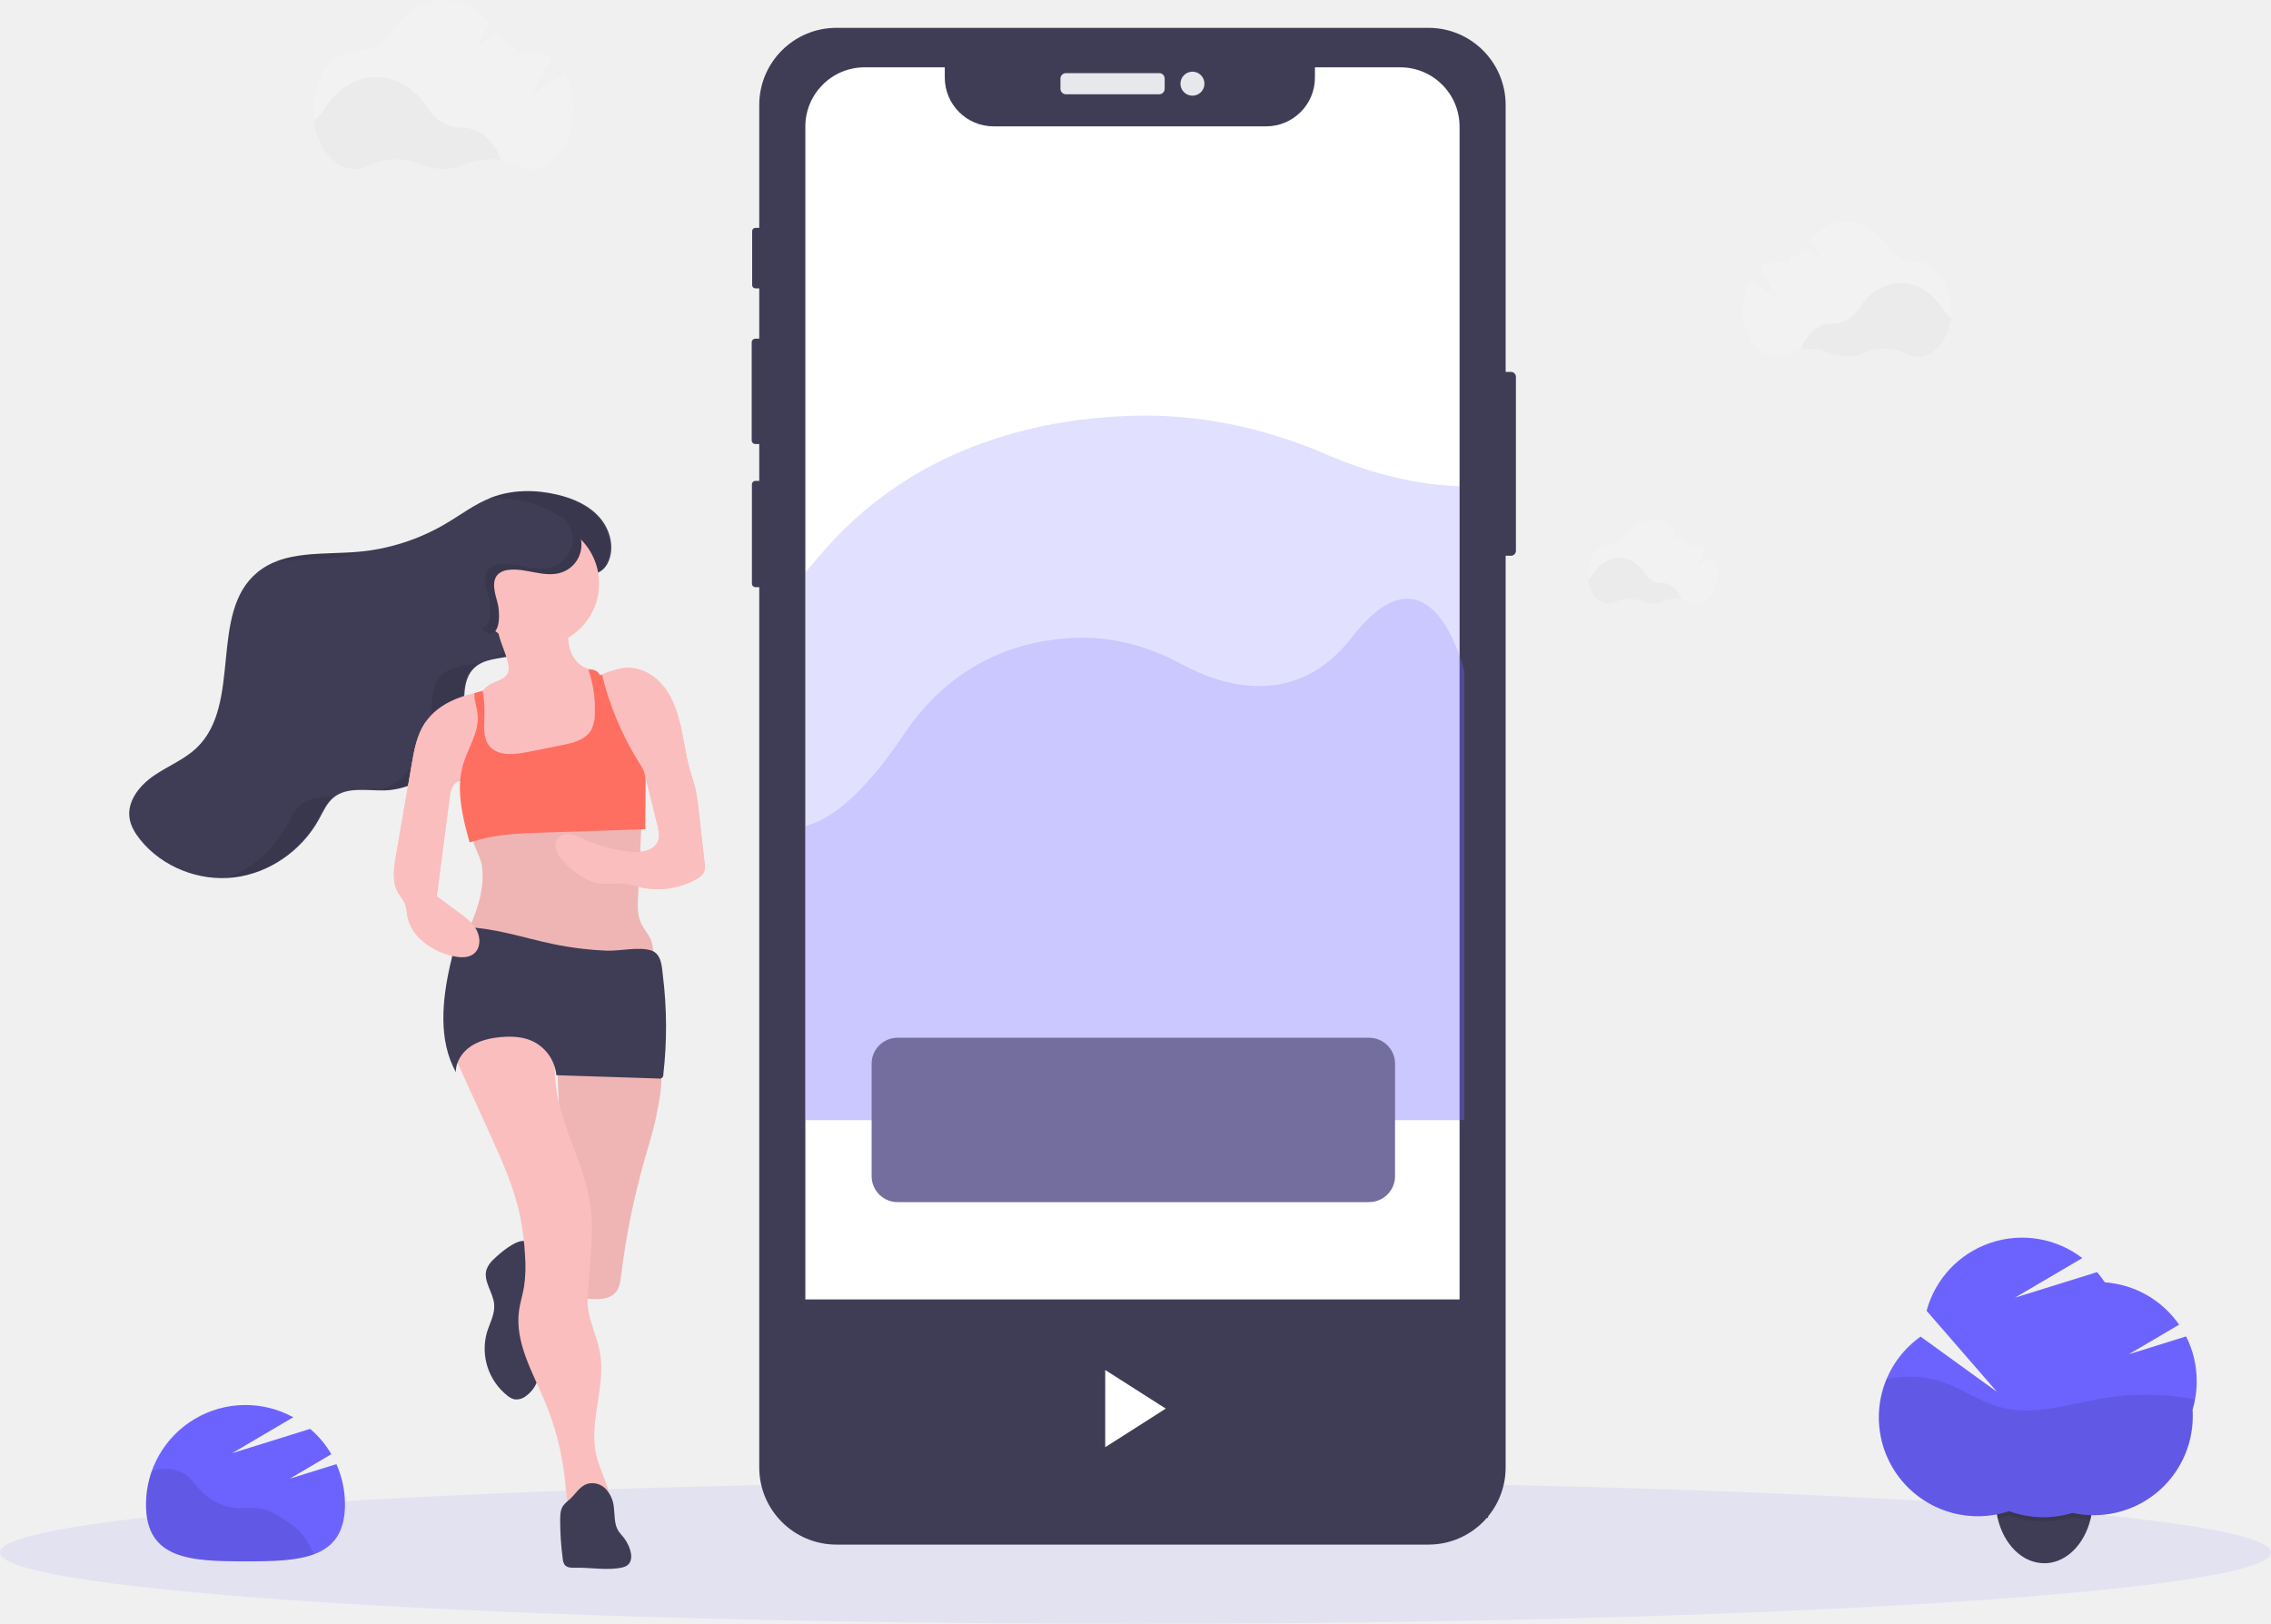
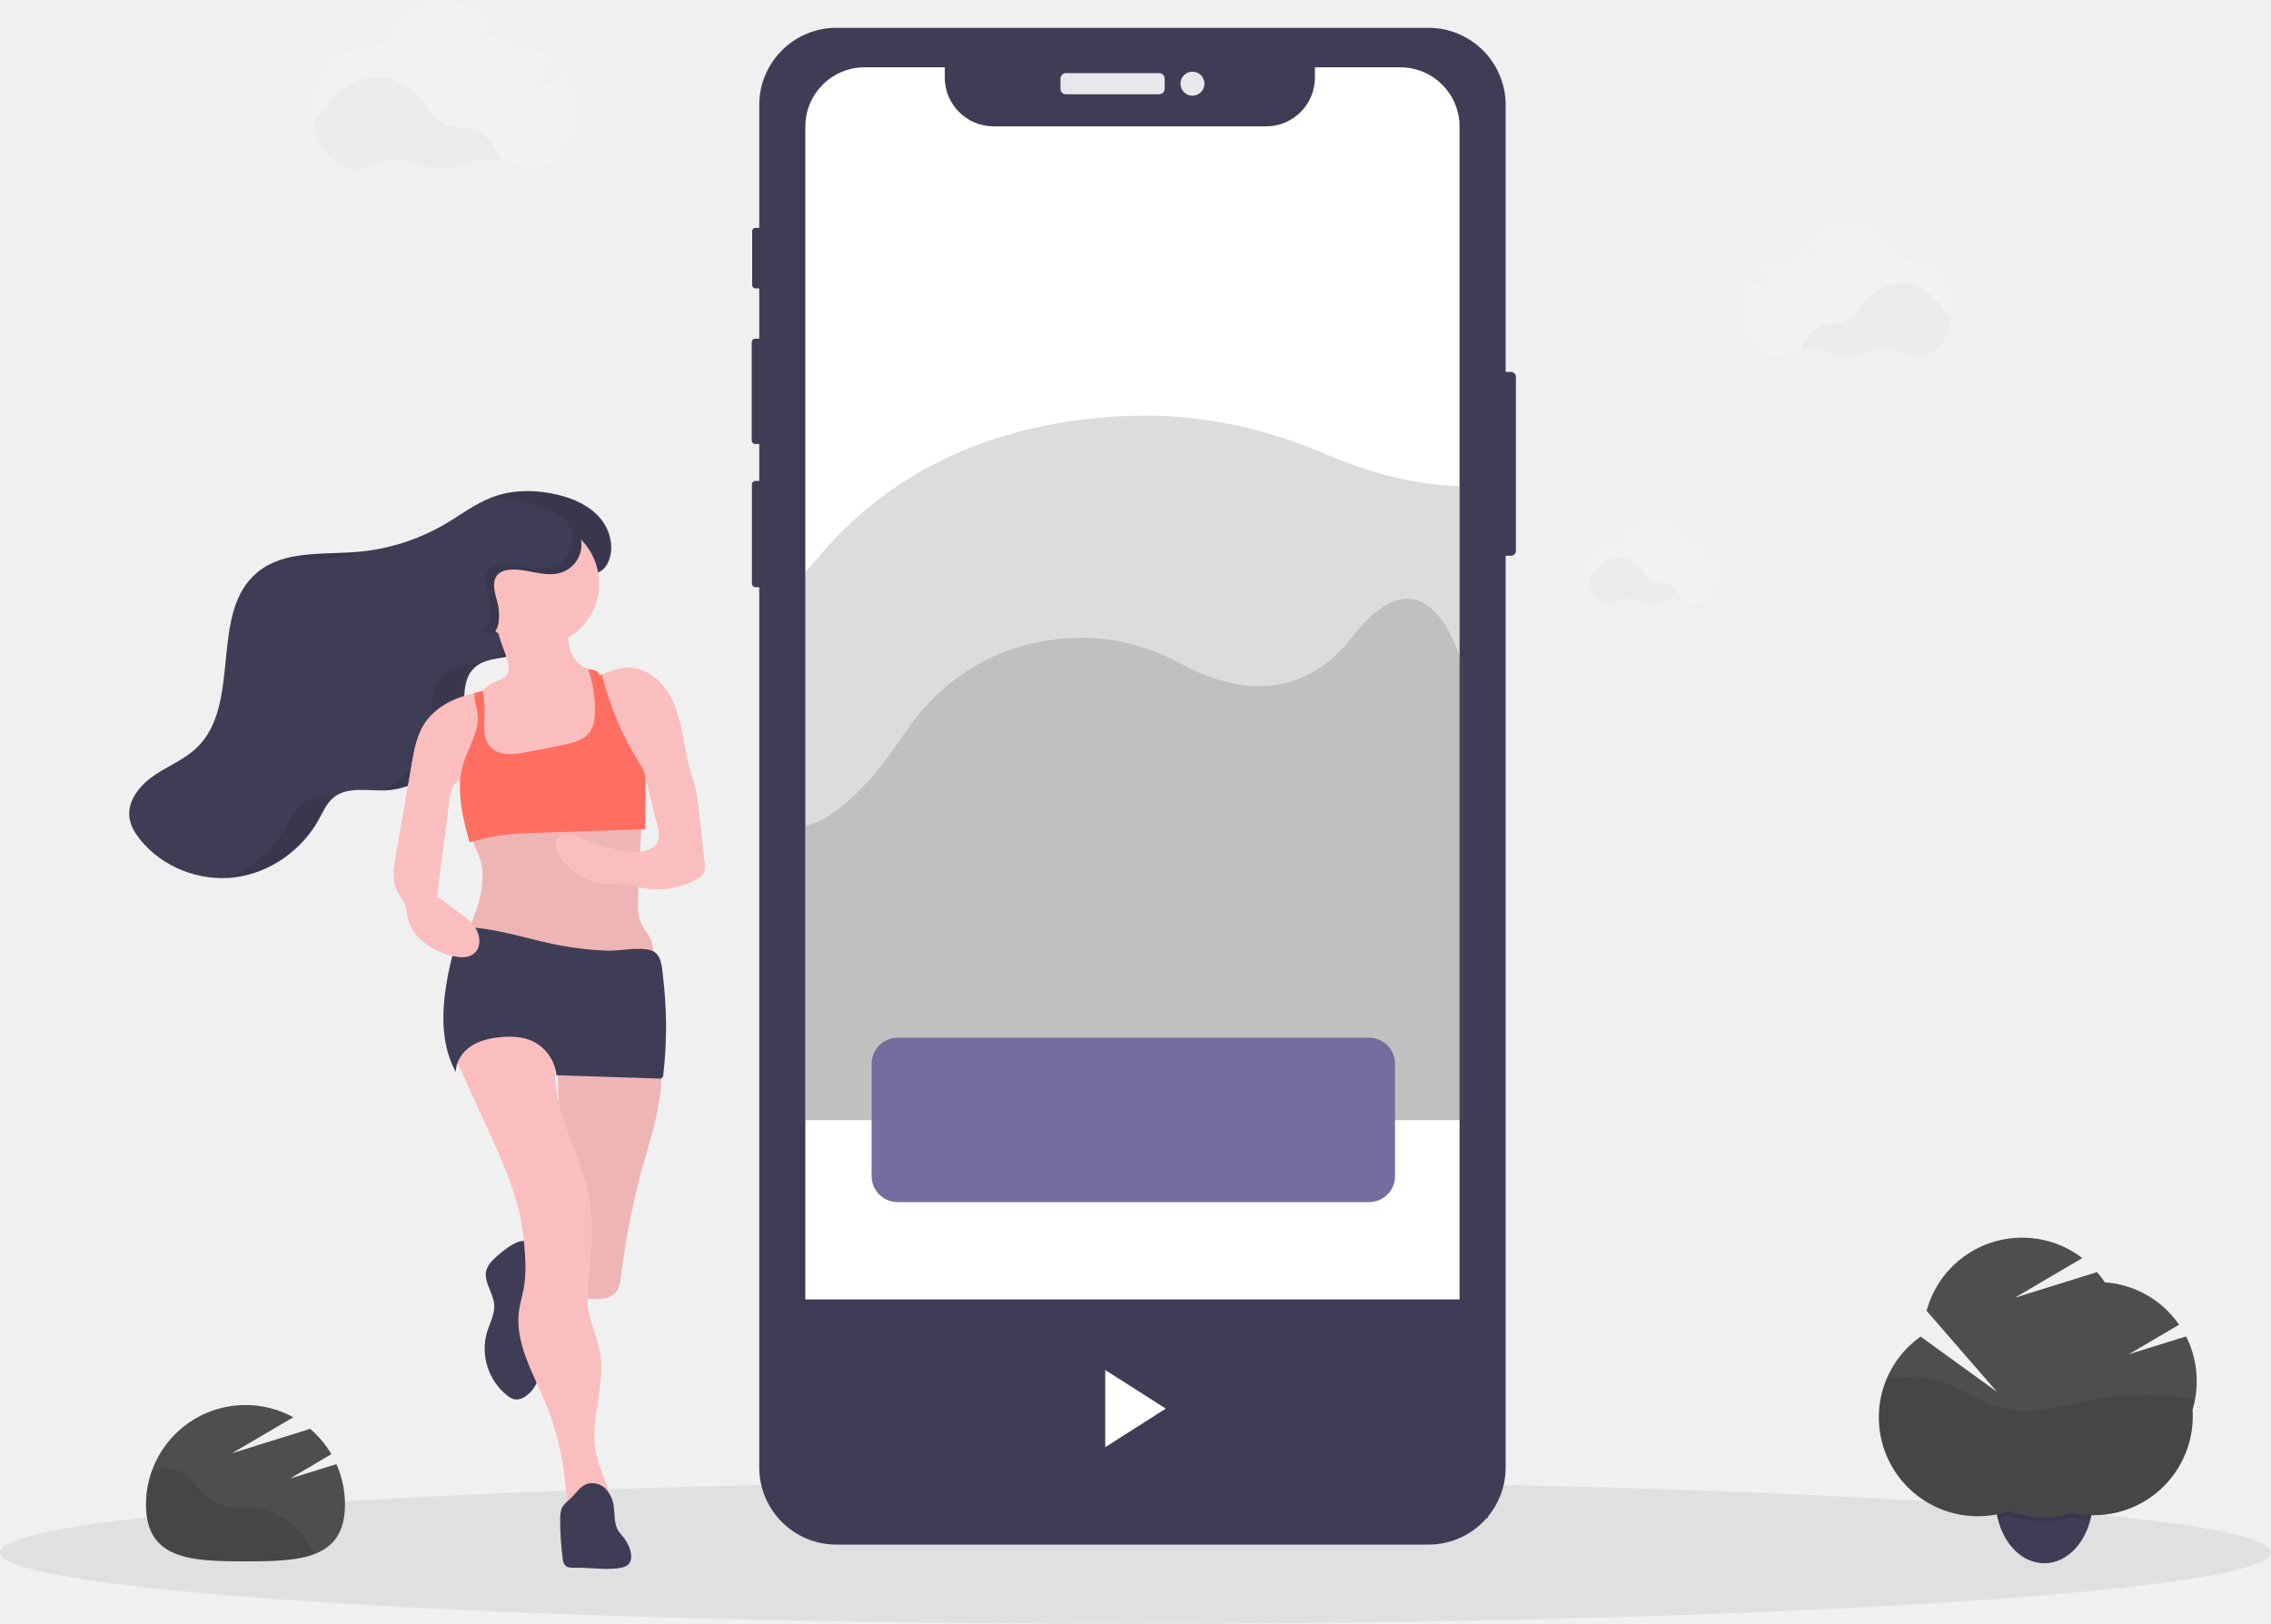
<svg xmlns="http://www.w3.org/2000/svg" id="f283e205-2e6f-4b06-98b6-549633ff931e" data-name="Layer 1" width="1050" height="750.87" viewBox="0 0 1050 750.87">
-   <ellipse cx="525" cy="717.87" rx="525" ry="33" fill="#6c63ff" opacity="0.1" />
+   <ellipse cx="525" cy="717.87" rx="525" ry="33" fill="#4e4e4e" opacity="0.1" />
  <path d="M1042.65,768a37,37,0,0,1-.8,7.76c-.1.48-.21,1-.32,1.41-2.84,11.39-10.85,19.72-20.41,20.25-.32,0-.64,0-1,0-10.11,0-18.66-8.72-21.48-20.73-.08-.32-.15-.64-.22-1a37,37,0,0,1-.8-7.76c0-16.27,10.07-29.45,22.5-29.45S1042.65,751.75,1042.65,768Z" transform="translate(-75 -74.57)" fill="#3f3d56" />
  <path d="M1042.65,768a37,37,0,0,1-.8,7.76c-.1.48-.21,1-.32,1.41-.34,0-.67,0-1,0a45.76,45.76,0,0,1-7.36-1,44.92,44.92,0,0,1-6.56,1.5,45.87,45.87,0,0,1-5.14.48l-1.74,0a46.41,46.41,0,0,1-6.16-.41,45.17,45.17,0,0,1-9.67-2.4,45.56,45.56,0,0,1-5.22,1.4c-.08-.32-.15-.64-.22-1a37,37,0,0,1-.8-7.76c0-16.27,10.07-29.45,22.5-29.45S1042.65,751.75,1042.65,768Z" transform="translate(-75 -74.57)" opacity="0.1" />
-   <path d="M1090.65,713.15a45.53,45.53,0,0,0-4.9-20.6l-26.46,8.23,23.23-13.66a45.71,45.71,0,0,0-34.36-19.59,46.74,46.74,0,0,0-3.57-4.72l-38,11.83,31.17-18.32a45.74,45.74,0,0,0-72,24.38l32.55,37.48L963,692.63a45.74,45.74,0,0,0,40.93,80.71,46,46,0,0,0,29.28.8,45.74,45.74,0,0,0,55.62-44.65c0-1,0-2-.1-3A45.69,45.69,0,0,0,1090.65,713.15Z" transform="translate(-75 -74.57)" fill="#6c63ff" />
+   <path d="M1090.65,713.15a45.53,45.53,0,0,0-4.9-20.6l-26.46,8.23,23.23-13.66a45.71,45.71,0,0,0-34.36-19.59,46.74,46.74,0,0,0-3.57-4.72l-38,11.83,31.17-18.32a45.74,45.74,0,0,0-72,24.38l32.55,37.48L963,692.63a45.74,45.74,0,0,0,40.93,80.71,46,46,0,0,0,29.28.8,45.74,45.74,0,0,0,55.62-44.65c0-1,0-2-.1-3A45.69,45.69,0,0,0,1090.65,713.15Z" transform="translate(-75 -74.57)" fill="#4e4e4e" />
  <path d="M1089.86,721.64a121.66,121.66,0,0,0-42.34-.54c-15.89,2.63-32.13,8.41-47.67,4.18-9.12-2.48-17-8.22-25.91-11.4a49.09,49.09,0,0,0-26.75-1.61,45.76,45.76,0,0,0,56.69,61.07,46,46,0,0,0,29.28.8,45.74,45.74,0,0,0,55.62-44.65c0-1,0-2-.1-3A45.19,45.19,0,0,0,1089.86,721.64Z" transform="translate(-75 -74.57)" opacity="0.1" />
  <rect x="690.58" y="171.97" width="10.31" height="85.02" rx="2.29" fill="#3f3d56" />
  <rect x="347.76" y="105.36" width="5.79" height="27.99" rx="1.5" fill="#3f3d56" />
  <rect x="347.55" y="156.61" width="6.52" height="48.72" rx="1.69" fill="#3f3d56" />
  <rect x="347.65" y="222.37" width="6.21" height="49.14" rx="1.61" fill="#3f3d56" />
  <rect x="351.04" y="12.87" width="345.1" height="701.37" rx="35.69" fill="#3f3d56" />
  <rect x="490.3" y="33.81" width="48.19" height="9.79" rx="2.54" fill="#e6e8ec" />
  <circle cx="551.33" cy="38.7" r="5.55" fill="#e6e8ec" />
  <path d="M749.83,133.11v610a27.41,27.41,0,0,1-27.41,27.4H474.76a27.41,27.41,0,0,1-27.41-27.4v-610a27.41,27.41,0,0,1,27.41-27.41h37.06v4.76A22.58,22.58,0,0,0,534.39,133h126a22.57,22.57,0,0,0,22.57-22.57V105.7h39.51A27.41,27.41,0,0,1,749.83,133.11Z" transform="translate(-75 -74.57)" fill="#fff" />
-   <path d="M752,385V592.43h-2.17v.21H447.35V339.22q2.91-3.32,5.9-6.89c42.48-50.73,100.22-64.08,144.91-65.48,30.62-1,61.1,5.33,90.2,17.9,15.37,6.64,37.43,13.92,61.47,14.64v78.42C751.3,382,752,385,752,385Z" transform="translate(-75 -74.57)" fill="#6c63ff" opacity="0.2" />
-   <path d="M752,385V592.43H447.35V456.55c10.85-2.73,26-13.23,45.44-42.24,23.25-34.71,54.84-43.84,79.29-44.8,16.75-.66,33.43,3.64,49.35,12.25,17.91,9.67,52.43,21.33,78.66-12.52,29-37.43,44.42-6.56,49.74,8.57C751.3,382,752,385,752,385Z" transform="translate(-75 -74.57)" fill="#6c63ff" opacity="0.2" />
+   <path d="M752,385V592.43h-2.17v.21H447.35V339.22q2.91-3.32,5.9-6.89c42.48-50.73,100.22-64.08,144.91-65.48,30.62-1,61.1,5.33,90.2,17.9,15.37,6.64,37.43,13.92,61.47,14.64v78.42C751.3,382,752,385,752,385Z" transform="translate(-75 -74.57)" fill="#4e4e4e" opacity="0.2" />
+   <path d="M752,385V592.43H447.35V456.55c10.85-2.73,26-13.23,45.44-42.24,23.25-34.71,54.84-43.84,79.29-44.8,16.75-.66,33.43,3.64,49.35,12.25,17.91,9.67,52.43,21.33,78.66-12.52,29-37.43,44.42-6.56,49.74,8.57C751.3,382,752,385,752,385Z" transform="translate(-75 -74.57)" fill="#4e4e4e" opacity="0.2" />
  <rect x="403" y="479.87" width="242" height="76" rx="12" fill="#736e9e" />
-   <path d="M209.06,758.29,228.2,747a46,46,0,0,0-9.79-11.71L182.3,746.56l28.3-16.64a46,46,0,0,0-68.1,40.35c0,25.41,20.59,26.29,46,26.29s46-.88,46-26.29a45.75,45.75,0,0,0-3.95-18.66Z" transform="translate(-75 -74.57)" fill="#6c63ff" />
+   <path d="M209.06,758.29,228.2,747a46,46,0,0,0-9.79-11.71L182.3,746.56l28.3-16.64a46,46,0,0,0-68.1,40.35c0,25.41,20.59,26.29,46,26.29s46-.88,46-26.29a45.75,45.75,0,0,0-3.95-18.66Z" transform="translate(-75 -74.57)" fill="#4e4e4e" />
  <path d="M213.93,783a35.81,35.81,0,0,0-6.78-5.33c-3.48-2.31-7.07-4.66-11.17-5.45-3.6-.69-7.31-.11-11-.31a25.67,25.67,0,0,1-16.81-7.71c-2.61-2.7-4.67-6-7.81-8.09-3.39-2.22-7.69-2.7-11.71-2.15a33.67,33.67,0,0,0-3.46.71,45.9,45.9,0,0,0-2.72,15.61c0,25.41,20.59,26.29,46,26.29,12.33,0,23.52-.21,31.78-3.33l-1.38-2.58A36.08,36.08,0,0,0,213.93,783Z" transform="translate(-75 -74.57)" opacity="0.1" />
  <path d="M303.24,656.87a11.93,11.93,0,0,0-3.28,4.72c-1.71,5.34,3.07,10.58,3.53,16.17.36,4.44-2,8.58-3.34,12.84A27.71,27.71,0,0,0,309.67,720a7.93,7.93,0,0,0,3.18,1.64,7.16,7.16,0,0,0,5.43-1.6,14.56,14.56,0,0,0,5.09-6.72,29.16,29.16,0,0,0,1.33-8.17l.71-10.7c.74-11.17,1.41-22.69-1.31-33.66-.89-3.6-2.54-11.87-6.7-12.37S306,654.17,303.24,656.87Z" transform="translate(-75 -74.57)" fill="#3f3d56" />
  <path d="M373,610.91a351.14,351.14,0,0,0-10.83,53.55c-.32,2.55-.65,5.23-2.19,7.29-3.07,4.13-9.22,3.87-14.32,3.2a8.08,8.08,0,0,1-3.49-1c-1.92-1.3-2.34-3.9-2.57-6.21q-5.24-51.08-7-102.43c-.05-1.31,42.69-1.43,46.35,2s.82,16.26,0,20.63C377.61,595.72,375.19,603.3,373,610.91Z" transform="translate(-75 -74.57)" fill="#fbbebe" />
  <path d="M373,610.91a351.14,351.14,0,0,0-10.83,53.55c-.32,2.55-.65,5.23-2.19,7.29-3.07,4.13-9.22,3.87-14.32,3.2a8.08,8.08,0,0,1-3.49-1c-1.92-1.3-2.34-3.9-2.57-6.21q-5.24-51.08-7-102.43c-.05-1.31,42.69-1.43,46.35,2s.82,16.26,0,20.63C377.61,595.72,375.19,603.3,373,610.91Z" transform="translate(-75 -74.57)" opacity="0.05" />
  <path d="M284,560.44l17.31,38.07c5.76,12.66,11.56,25.46,14.31,39.09a124.83,124.83,0,0,1,2.11,17.25,65,65,0,0,1-.46,14.89c-.63,3.66-1.79,7.22-2.3,10.9-2,14.67,6.31,28.47,12,42.12a127,127,0,0,1,9.28,36.77c.52,5.39.81,11.11,3.89,15.56,5.63-1.69,11.13-3.15,17-2.49,1.05-8.61-4.39-16.54-6.39-25-3.67-15.5,4.44-31.79,1.68-47.48-1.5-8.5-6.15-16.5-5.77-25.12.71-15.72,3.66-31.6.66-47-3.38-17.41-13.1-33.24-15.25-50.84-1.65-13.52,1-28.47-6.53-39.83C309.09,536.36,292.08,546.07,284,560.44Z" transform="translate(-75 -74.57)" fill="#fbbebe" />
  <path d="M340.89,799.52c-1.73.06-3.75,0-4.82-1.37a5.36,5.36,0,0,1-.87-2.67A131.83,131.83,0,0,1,334,777.29c0-2.22.1-4.58,1.34-6.41a18.52,18.52,0,0,1,3.09-3c2.65-2.45,4.58-6,8-7.13A8.62,8.62,0,0,1,355,763a14.29,14.29,0,0,1,3.8,8.39c.5,3.72.08,7.77,2.05,11,.78,1.25,1.87,2.27,2.75,3.45,3,4,5.69,11.83-.5,13.45C356.54,801,347.7,799.3,340.89,799.52Z" transform="translate(-75 -74.57)" fill="#3f3d56" />
  <path d="M355.9,335.14c3.5-6.76,1.41-15.46-3.59-21.2S340,305,332.54,303.27c-10-2.34-20.72-2.32-30.29,1.36-7.63,2.93-14.2,8-21.24,12.14a96.6,96.6,0,0,1-40.75,13c-16,1.35-33.87-.75-46.24,9.44-22.66,18.66-6.88,60.71-28,81.07-5.7,5.49-13.31,8.46-19.84,12.93s-12.37,11.62-11.32,19.46c.5,3.77,2.56,7.17,4.94,10.14,10.22,12.77,27.38,19.46,43.61,17.47s31.09-12.41,39-26.75c2-3.59,3.62-7.52,6.77-10.13,6.31-5.21,15.57-3.1,23.75-3.35,18.19-.56,34.71-16.15,36.3-34.29.68-7.75-.64-16.77,4.93-22.21,4.49-4.4,11.51-4.36,17.65-5.71,11.28-2.47,19.49-10.63,24.64-20.59,2.36-4.58,2.12-9.7,5.62-13.5C345.8,339.57,352.57,341.56,355.9,335.14Z" transform="translate(-75 -74.57)" fill="#3f3d56" />
  <g opacity="0.1">
    <path d="M225.35,332.94a96.62,96.62,0,0,0,19.57-3.73c-1.8.25-3.6.46-5.41.61-12.54,1.05-26.26,0-37.56,4.41C209.65,333.44,217.72,333.58,225.35,332.94Z" transform="translate(-75 -74.57)" />
    <path d="M214.19,446.57c-3.15,2.6-4.81,6.54-6.77,10.13A53.3,53.3,0,0,1,180,480.57c.89-.06,1.78-.14,2.67-.25,16.23-2,31.09-12.4,39-26.74,2-3.59,3.61-7.53,6.77-10.13l.54-.42C223.49,442.9,218.23,443.23,214.19,446.57Z" transform="translate(-75 -74.57)" />
    <path d="M351.56,314c-5-5.74-12.36-8.93-19.77-10.67-10-2.34-20.72-2.31-30.3,1.37l-.64.26a58.13,58.13,0,0,1,16.78,1.49c7.41,1.74,14.78,4.93,19.77,10.68s7.09,14.44,3.59,21.2c-3.33,6.42-10.1,4.42-13.91,8.57-3.5,3.79-3.26,8.92-5.62,13.5-4.43,8.57-11.14,15.79-20.1,19.22,3.13-.74,6.49-1.07,9.61-1.75,11.28-2.48,19.49-10.63,24.64-20.59,2.37-4.58,2.13-9.71,5.62-13.5,3.82-4.15,10.59-2.16,13.91-8.57C358.64,328.47,356.55,319.77,351.56,314Z" transform="translate(-75 -74.57)" />
    <path d="M296.82,381c-6.14,1.34-13.16,1.31-17.65,5.7-5.57,5.45-4.25,14.47-4.93,22.22-1.19,13.55-10.72,25.68-23.05,31.19l.91,0c18.19-.56,34.7-16.16,36.29-34.29.69-7.76-.63-16.78,4.94-22.22a13.6,13.6,0,0,1,4.42-2.82Z" transform="translate(-75 -74.57)" />
  </g>
  <path d="M356.2,426.15c-.83,1.47-2.54,2.15-4.13,2.74-16.46,6.06-33.78,12.23-51.14,9.68-.65-2.73-1.29-5.47-1.93-8.2q-1.39-5.94-2.8-11.88c-.44-1.89-.89-3.8-1.25-5.72h0a33.6,33.6,0,0,1-.59-9.22,19.83,19.83,0,0,1,.6-3.31,17.21,17.21,0,0,1,2.54-5.51c.2-.27.41-.54.63-.8h0a12.61,12.61,0,0,1,3.54-2.95c2.95-1.62,7-2.31,8.19-5.45a8.48,8.48,0,0,0-.13-5c-1-4-2.81-7.76-3.93-11.72-1.42-5,.72-4.69,5.55-5.9,8.7-2.19,17.8-3.76,26.73-2-.42,4.41-.83,8.93.28,13.23s4.08,8.38,8.35,9.57c.63.18,1.3.29,2,.44h0a6.05,6.05,0,0,1,2.57,1.06,4.39,4.39,0,0,1,1.22,1.61,12.33,12.33,0,0,1,.85,3.3q2.35,15.74,3.39,31.63l0,.4A7.19,7.19,0,0,1,356.2,426.15Z" transform="translate(-75 -74.57)" fill="#fbbebe" />
  <path d="M271.46,408.92c-3.74,5.69-5,12.61-6.14,19.33l-7.26,42.1c-1,5.76-1.89,12.09,1.06,17.14,1,1.71,2.4,3.19,3.13,5a27.63,27.63,0,0,1,1.08,5.59c1.7,9.65,11.19,16.16,20.71,18.5,3.44.85,7.46,1.18,10.17-1.11,3-2.49,3-7.23,1.23-10.65s-5-5.84-8.13-8.13l-10.37-7.64,6-46c.44-3.34,2-7.67,5.38-7.3,3.08.33,5.45,4.82,8.19,3.37a4.07,4.07,0,0,0,1.69-2.48c1.2-3.77.87-7.83.53-11.78l-1.24-14.26c-.41-4.63.78-8.1,1.34-12.45.65-5.07-2.73-3.53-6.9-2.44C283.92,397.83,276.09,401.86,271.46,408.92Z" transform="translate(-75 -74.57)" fill="#fbbebe" />
  <path d="M400.41,478.06a7.46,7.46,0,0,1-3.24,2.94,36.88,36.88,0,0,1-26.66,3.75,57.69,57.69,0,0,0-6.34-1.48c-3.42-.42-6.9.26-10.35,0-7-.53-13.15-4.9-18-10-2.92-3-5.57-7.91-2.85-11.13a6.45,6.45,0,0,1,5.95-1.8,23.67,23.67,0,0,1,6.07,2.26,66.84,66.84,0,0,0,21.19,5.84c5,.52,11.36-.33,13.09-5.08.84-2.31.25-4.87-.34-7.26q-2.42-9.82-4.84-19.65a5.41,5.41,0,0,0-.6-1.63,2.12,2.12,0,0,0-.29-.38,4.53,4.53,0,0,0-2.23-1c-3.73-.92-7.46-2.41-10.13-5.16a22.45,22.45,0,0,1-4.12-6.63c-.28-.61-.54-1.23-.81-1.85-2.05-4.78-4.21-9.68-5.88-14.7a60.18,60.18,0,0,1-2.57-10.43c-.44-3.07-.68-4.48,1-5.84a10,10,0,0,1,1.43-.9c.77-.41,1.64-.82,2.56-1.21l.89-.37a61.4,61.4,0,0,1,8.41-2.68c6.94-1.61,14.35,1.75,19.11,7.06s7.23,12.26,8.81,19.21,2.39,14.07,4.37,20.91c.77,2.68,1.73,5.32,2.39,8a76.85,76.85,0,0,1,1.51,9.67q1.41,12.43,2.81,24.86A8.2,8.2,0,0,1,400.41,478.06Z" transform="translate(-75 -74.57)" fill="#fbbebe" />
  <path d="M297.73,474.46c2,12.76-3.75,25.31-9.31,37,3.15,2.3,7,3.44,10.76,4.43a213.93,213.93,0,0,0,77.2,5.81c.62-4.32,1.2-8.9-.57-12.88-1.1-2.47-3-4.48-4.21-6.9-2-4-1.8-8.65-1.58-13.09L371.81,451c-12.41-5.72-26.8-.36-40.45.41-7.07.4-14.23-.46-21.2.79-3.62.65-15,2.44-16.71,6.17S297.12,470.4,297.73,474.46Z" transform="translate(-75 -74.57)" fill="#fbbebe" />
  <path d="M297.73,474.46c2,12.76-3.75,25.31-9.31,37,3.15,2.3,7,3.44,10.76,4.43a213.93,213.93,0,0,0,77.2,5.81c.62-4.32,1.2-8.9-.57-12.88-1.1-2.47-3-4.48-4.21-6.9-2-4-1.8-8.65-1.58-13.09L371.81,451c-12.41-5.72-26.8-.36-40.45.41-7.07.4-14.23-.46-21.2.79-3.62.65-15,2.44-16.71,6.17S297.12,470.4,297.73,474.46Z" transform="translate(-75 -74.57)" opacity="0.05" />
  <path d="M330.61,511.08c-13.45-2.8-26.67-7.43-40.4-7.75a3.57,3.57,0,0,0-2,.38,3.61,3.61,0,0,0-1.26,2.19q-2.13,7.35-3.81,14.81c-3.72,16.53-5.55,34.79,2.63,49.63-.08-4.82,2.95-9.33,7-12s8.9-3.75,13.7-4.19,9.93-.26,14.4,1.71a19.55,19.55,0,0,1,11.37,15.9l47.25,1.53a1.73,1.73,0,0,0,2.2-1.89,192.76,192.76,0,0,0-.19-45.61c-.52-4.23-.59-10.1-5.35-11.69-5.68-1.9-14.66.32-20.73.06A153.52,153.52,0,0,1,330.61,511.08Z" transform="translate(-75 -74.57)" fill="#3f3d56" />
  <path d="M373.5,437l-.15,21-47.8,1.59c-8.77.3-17.61.6-26.16,2.55-2.46.56-4.89,1.26-7.31,1.95-2.52-9.23-5-18.9-4.34-28.31h0a37.21,37.21,0,0,1,1.32-7.5c1.52-5.28,4.37-10.26,5.89-15.48h0a23.67,23.67,0,0,0,1-6.26,30.39,30.39,0,0,0-1-6.27,19.21,19.21,0,0,1-.62-5.15l3.79-1.17h0c.11.45.2.89.28,1.35.16.95.29,1.92.38,2.89v0a59.16,59.16,0,0,1,.2,7.23c-.13,4.82-.78,10.19,2.23,14,3.91,4.89,11.43,4.13,17.57,2.91l16.08-3.21c5.08-1,10.75-2.42,13.4-6.87a15.27,15.27,0,0,0,1.74-7l0-.48a55.24,55.24,0,0,0-1.57-15.79c-.39-1.62-.87-3.22-1.41-4.79h1.61a6.05,6.05,0,0,1,2.57,1.06,4.39,4.39,0,0,1,1.22,1.61l.89-.37a139.87,139.87,0,0,0,17.32,41,18.7,18.7,0,0,1,2.4,4.71,12.44,12.44,0,0,1,.4,2.78C373.51,435.57,373.5,436.28,373.5,437Z" transform="translate(-75 -74.57)" fill="#ff6f61" />
  <circle cx="248" cy="269.87" r="29" fill="#fbbebe" />
  <path d="M271.46,408.92c-3.74,5.69-5,12.61-6.14,19.33l-7.26,42.1c-1,5.76-1.89,12.09,1.06,17.14,1,1.71,2.4,3.19,3.13,5a27.63,27.63,0,0,1,1.08,5.59c1.7,9.65,11.19,16.16,20.71,18.5,3.44.85,7.46,1.18,10.17-1.11,3-2.49,3-7.23,1.23-10.65s-5-5.84-8.13-8.13l-10.37-7.64,6-46C283.34,439.74,276.09,401.86,271.46,408.92Z" transform="translate(-75 -74.57)" fill="#fbbebe" />
  <path d="M389.68,410c1.58,6.95,2.39,14.07,4.37,20.91.77,2.69,1.73,5.32,2.39,8a76.7,76.7,0,0,1,1.51,9.66l2.81,24.86a8.24,8.24,0,0,1-.35,4.6,7.52,7.52,0,0,1-3.24,2.94,37,37,0,0,1-26.66,3.75,53.45,53.45,0,0,0-6.34-1.48c-3.42-.43-6.9.26-10.35,0-7-.53-13.15-4.89-18-9.95-2.92-3-5.57-7.92-2.85-11.14a6.45,6.45,0,0,1,5.95-1.8,23.7,23.7,0,0,1,6.07,2.27,67.08,67.08,0,0,0,21.19,5.83c5,.53,11.36-.32,13.09-5.08.84-2.31.25-4.87-.34-7.26l-4.84-19.65C373.89,435.78,388.1,403.06,389.68,410Z" transform="translate(-75 -74.57)" fill="#fbbebe" />
  <path d="M305.05,353.37c-1.29-4.63-3.1-10.42.53-13.56a8.41,8.41,0,0,1,4.52-1.73c8.15-1,16.58,3.8,24.38,1.24a13.56,13.56,0,0,0,2.59-24.62c-3.41-2-7.48-2.39-11.41-2.74-10.35-.95-21.14-1.83-30.82,2S277,327.65,279,337.86c.93,4.87,3.94,9.06,7,12.94,2.35,2.95,11.78,17,15.57,16.8C306.91,367.3,305.89,356.38,305.05,353.37Z" transform="translate(-75 -74.57)" fill="#3f3d56" />
  <path d="M337.07,314.7a13.55,13.55,0,0,0-1.8-.87,13.54,13.54,0,0,1-4.9,22.9c-7.8,2.56-16.23-2.24-24.38-1.24a8.41,8.41,0,0,0-4.52,1.73c-3.63,3.14-1.82,8.93-.53,13.56.84,3,1.86,13.93-3.46,14.23h-.09c1.65,1.61,3.14,2.66,4.2,2.6,5.32-.3,4.3-11.22,3.46-14.23-1.29-4.63-3.1-10.42.53-13.56a8.41,8.41,0,0,1,4.52-1.73c8.15-1,16.58,3.8,24.38,1.24a13.56,13.56,0,0,0,2.59-24.62Z" transform="translate(-75 -74.57)" opacity="0.1" />
  <rect x="362" y="600.87" width="326" height="101" fill="#3f3d56" />
  <path d="M586,708.08v35.7l28-17.85Z" transform="translate(-75 -74.57)" fill="#fff" />
  <path d="M336,108.7l-15.52,9.84,9.42-17.13a15.34,15.34,0,0,0-9.39-3.35h-.25a18.16,18.16,0,0,1-3.22-.24l-5.26,3.33,2.26-4.1a18.62,18.62,0,0,1-9.2-7l-9.42,6,5.95-10.81c-5.51-6.61-12.93-10.66-21.09-10.66-9.79,0-18.51,5.82-24.14,14.89a18,18,0,0,1-16,8.6h-.53c-10.81,0-19.57,12.25-19.57,27.37s8.76,27.37,19.57,27.37a14.73,14.73,0,0,0,6.82-1.71,28.19,28.19,0,0,1,23.68-.46,24.66,24.66,0,0,0,20.14,0,28.25,28.25,0,0,1,23.48.46,14.65,14.65,0,0,0,6.74,1.67c10.81,0,19.57-12.26,19.57-27.37A34.71,34.71,0,0,0,336,108.7Z" transform="translate(-75 -74.57)" fill="#f2f2f2" />
  <path d="M306.74,148.75A28.89,28.89,0,0,0,290,150.57a24.71,24.71,0,0,1-20.14,0,28.22,28.22,0,0,0-23.68.47,14.75,14.75,0,0,1-6.82,1.7c-9.6,0-17.59-9.67-19.25-22.43a18.68,18.68,0,0,0,4.8-5.17c5.63-9.08,14.35-14.9,24.14-14.9s18.4,5.75,24,14.73A18.51,18.51,0,0,0,289,133.68h.25C296.9,133.68,303.52,139.81,306.74,148.75Z" transform="translate(-75 -74.57)" opacity="0.03" />
  <path d="M867,331.74l-7.74,4.91,4.7-8.55a7.67,7.67,0,0,0-4.68-1.67h-.13a9.42,9.42,0,0,1-1.6-.11L854.88,328l1.13-2.05a9.3,9.3,0,0,1-4.59-3.48l-4.7,3,3-5.39a13.74,13.74,0,0,0-10.52-5.32c-4.88,0-9.23,2.9-12,7.43a9,9,0,0,1-8,4.29h-.26c-5.39,0-9.76,6.12-9.76,13.65s4.37,13.66,9.76,13.66a7.35,7.35,0,0,0,3.4-.85,14.08,14.08,0,0,1,11.81-.24,12.26,12.26,0,0,0,5,1.09,12.53,12.53,0,0,0,5-1.06,14.11,14.11,0,0,1,11.71.22,7.27,7.27,0,0,0,3.36.84c5.39,0,9.76-6.12,9.76-13.66A17.3,17.3,0,0,0,867,331.74Z" transform="translate(-75 -74.57)" fill="#f2f2f2" />
  <path d="M852.37,351.72a14.32,14.32,0,0,0-8.36.91,12.28,12.28,0,0,1-10,0,14.12,14.12,0,0,0-11.81.23,7.33,7.33,0,0,1-3.4.86c-4.79,0-8.77-4.83-9.6-11.19a9.21,9.21,0,0,0,2.39-2.58c2.81-4.53,7.16-7.43,12-7.43s9.18,2.87,12,7.34a9.22,9.22,0,0,0,8,4.37h.12C847.46,344.2,850.77,347.26,852.37,351.72Z" transform="translate(-75 -74.57)" opacity="0.03" />
  <path d="M884.13,204.23l12.43,7.89L889,198.39a12.32,12.32,0,0,1,7.52-2.68h.2a14.65,14.65,0,0,0,2.58-.19l4.22,2.67-1.81-3.28a15.06,15.06,0,0,0,7.37-5.6l7.55,4.78-4.77-8.66c4.41-5.3,10.36-8.54,16.9-8.54,7.85,0,14.83,4.66,19.34,11.93a14.45,14.45,0,0,0,12.79,6.89h.42c8.66,0,15.68,9.82,15.68,21.93s-7,21.93-15.68,21.93a11.81,11.81,0,0,1-5.46-1.37,22.59,22.59,0,0,0-19-.37,19.77,19.77,0,0,1-16.13,0,22.62,22.62,0,0,0-18.81.36,11.86,11.86,0,0,1-5.41,1.34c-8.66,0-15.68-9.82-15.68-21.93A27.89,27.89,0,0,1,884.13,204.23Z" transform="translate(-75 -74.57)" fill="#f2f2f2" />
  <path d="M907.56,236.32A23.14,23.14,0,0,1,921,237.78a19.77,19.77,0,0,0,16.13,0,22.63,22.63,0,0,1,19,.38,11.8,11.8,0,0,0,5.46,1.36c7.69,0,14.09-7.75,15.43-18a14.56,14.56,0,0,1-3.85-4.15c-4.51-7.26-11.5-11.93-19.34-11.93s-14.75,4.61-19.26,11.8a14.83,14.83,0,0,1-12.78,7h-.2C915.45,224.25,910.14,229.16,907.56,236.32Z" transform="translate(-75 -74.57)" opacity="0.03" />
</svg>
